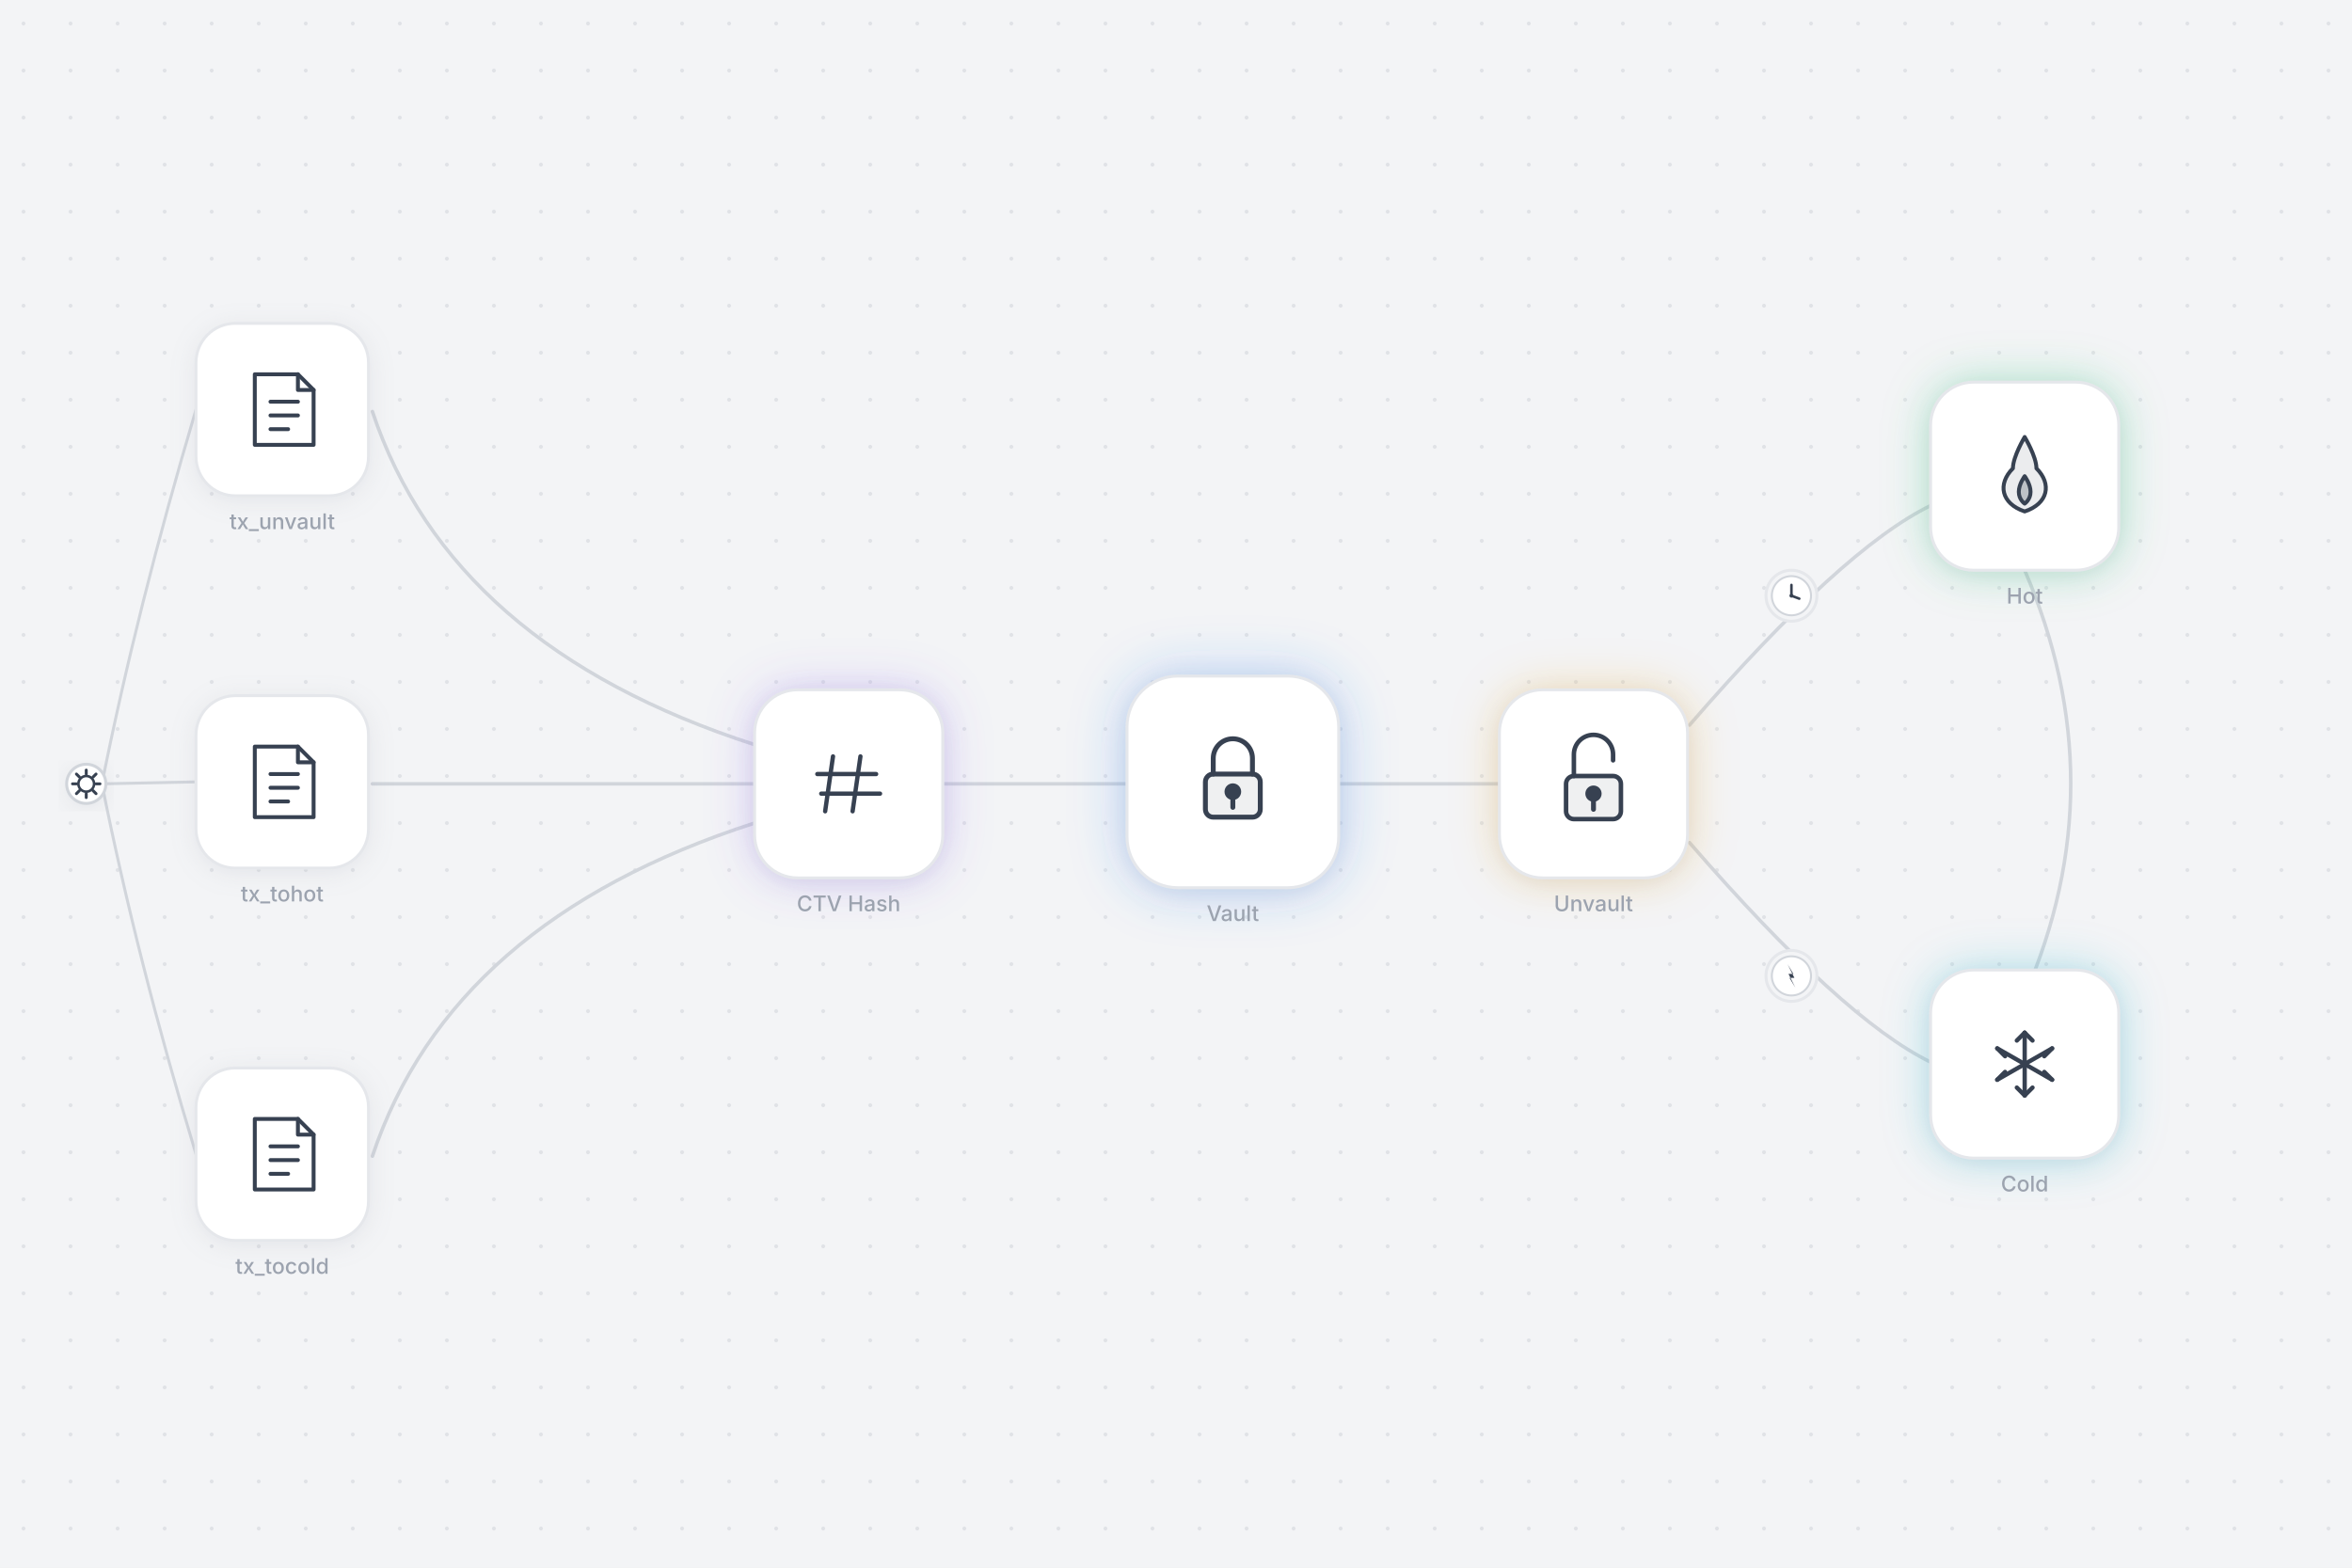
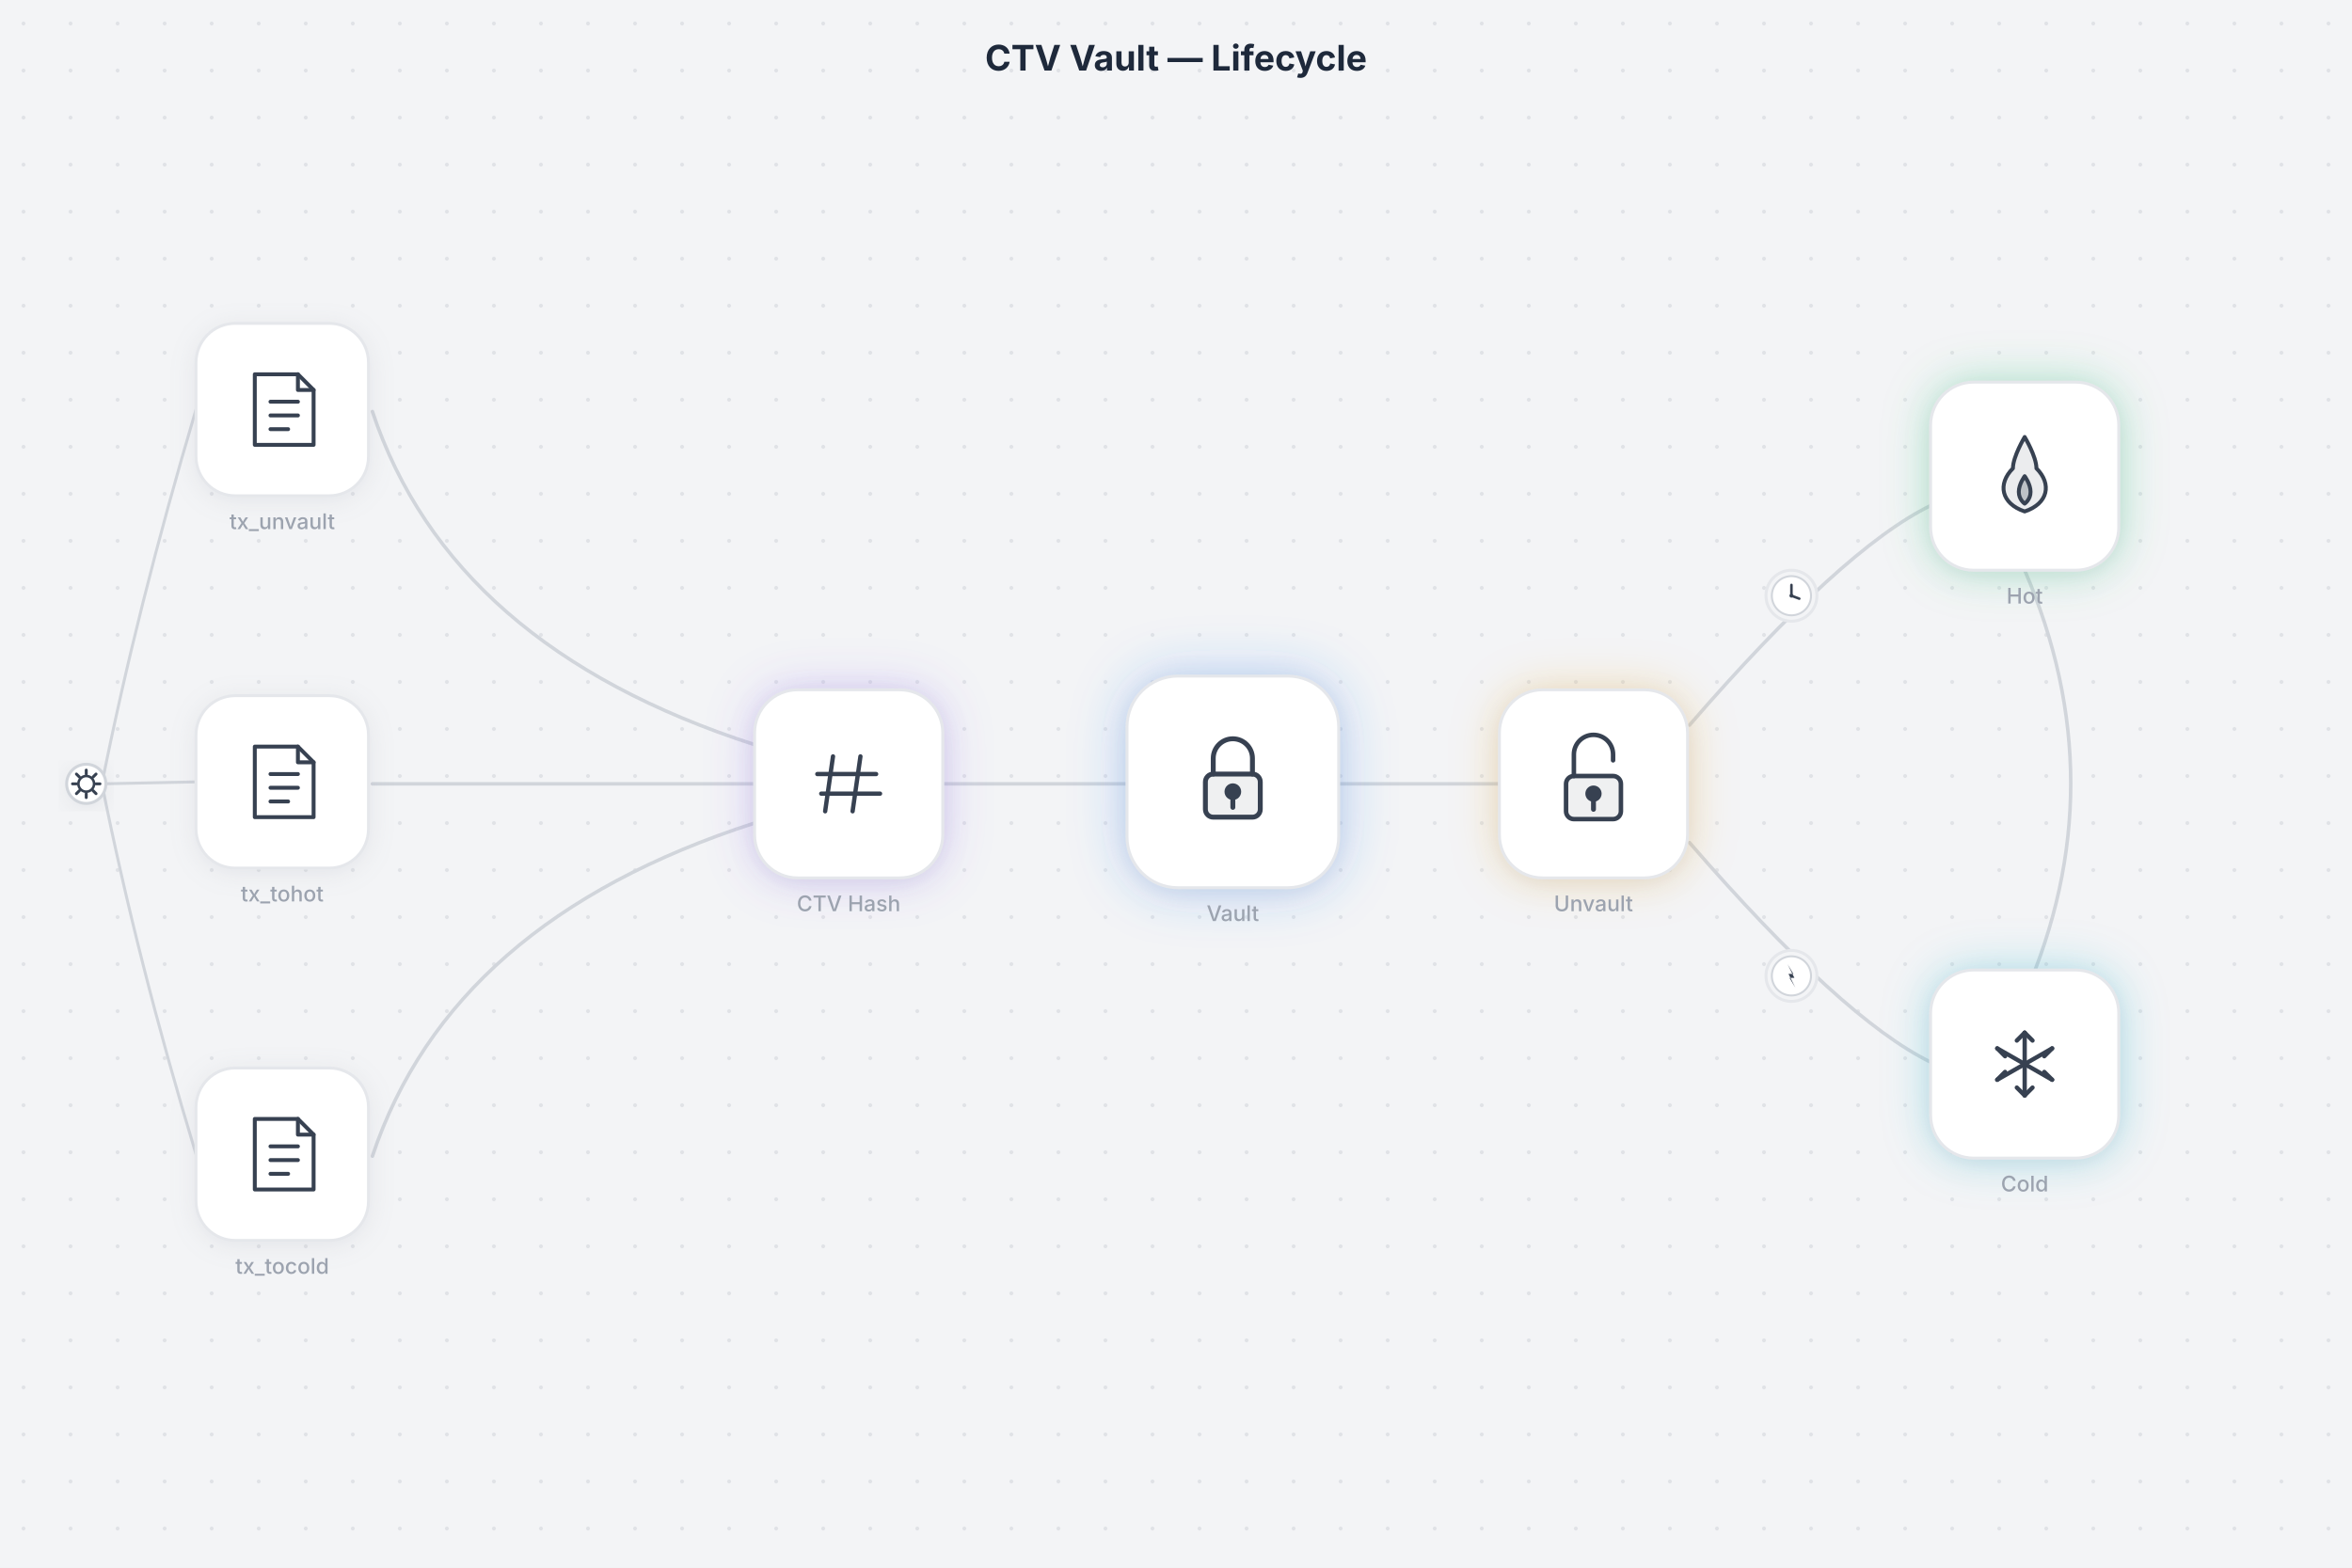
<svg xmlns="http://www.w3.org/2000/svg" viewBox="0 0 1200 800" width="1200" height="800" font-family="system-ui, -apple-system, sans-serif">
  <defs>
    <pattern id="dots" width="24" height="24" patternUnits="userSpaceOnUse">
      <circle cx="12" cy="12" r="1" fill="#c9cdd3" opacity="0.45" />
    </pattern>
    <filter id="cardShadow" x="-20%" y="-20%" width="140%" height="140%">
      <feDropShadow dx="0" dy="2" stdDeviation="6" flood-color="#9ca3b0" flood-opacity="0.18" />
    </filter>
    <filter id="activeGlow" x="-50%" y="-50%" width="200%" height="200%">
      <feDropShadow dx="0" dy="0" stdDeviation="18" flood-color="#ffffff" flood-opacity="0.55" />
      <feDropShadow dx="0" dy="0" stdDeviation="10" flood-color="#e0e7ff" flood-opacity="0.4" />
    </filter>
    <filter id="purpleGlow" x="-40%" y="-40%" width="180%" height="180%">
      <feDropShadow dx="0" dy="0" stdDeviation="12" flood-color="#8b5cf6" flood-opacity="0.3" />
    </filter>
    <filter id="blueGlow" x="-40%" y="-40%" width="180%" height="180%">
      <feDropShadow dx="0" dy="0" stdDeviation="14" flood-color="#3b82f6" flood-opacity="0.35" />
    </filter>
    <filter id="amberGlow" x="-40%" y="-40%" width="180%" height="180%">
      <feDropShadow dx="0" dy="0" stdDeviation="12" flood-color="#f59e0b" flood-opacity="0.28" />
    </filter>
    <filter id="greenGlow" x="-40%" y="-40%" width="180%" height="180%">
      <feDropShadow dx="0" dy="0" stdDeviation="12" flood-color="#22c55e" flood-opacity="0.3" />
    </filter>
    <filter id="cyanGlow" x="-40%" y="-40%" width="180%" height="180%">
      <feDropShadow dx="0" dy="0" stdDeviation="12" flood-color="#06b6d4" flood-opacity="0.3" />
    </filter>
    <linearGradient id="purpleGrad" x1="0" y1="0" x2="1" y2="1">
      <stop offset="0%" stop-color="#8b5cf6" />
      <stop offset="100%" stop-color="#6d28d9" />
    </linearGradient>
    <linearGradient id="blueGrad" x1="0" y1="0" x2="1" y2="1">
      <stop offset="0%" stop-color="#3b82f6" />
      <stop offset="100%" stop-color="#1d4ed8" />
    </linearGradient>
    <linearGradient id="amberGrad" x1="0" y1="0" x2="1" y2="1">
      <stop offset="0%" stop-color="#f59e0b" />
      <stop offset="100%" stop-color="#d97706" />
    </linearGradient>
    <linearGradient id="greenGrad" x1="0" y1="0" x2="1" y2="1">
      <stop offset="0%" stop-color="#22c55e" />
      <stop offset="100%" stop-color="#16a34a" />
    </linearGradient>
    <linearGradient id="coldGrad" x1="0" y1="0" x2="1" y2="1">
      <stop offset="0%" stop-color="#06b6d4" />
      <stop offset="100%" stop-color="#0891b2" />
    </linearGradient>
  </defs>
  <rect width="1200" height="800" fill="#f3f4f6" />
  <rect width="1200" height="800" fill="url(#dots)" />
+   <text x="600" y="36" fill="#1e293b" font-size="18" text-anchor="middle" font-weight="700">CTV Vault — Lifecycle</text>
  <path d="M52,400 Q70,310 100,209" stroke="#d1d5db" stroke-width="1.5" stroke-linecap="round" fill="none" />
  <path d="M52,400 L100,399" stroke="#d1d5db" stroke-width="1.5" stroke-linecap="round" fill="none" />
  <path d="M52,400 Q70,490 100,589" stroke="#d1d5db" stroke-width="1.5" stroke-linecap="round" fill="none" />
  <circle cx="44" cy="400" r="10" fill="white" stroke="#d1d5db" stroke-width="1.5" filter="url(#cardShadow)" />
  <g transform="translate(44, 400)" stroke="#374151" stroke-width="1.5" stroke-linecap="round" fill="none">
    <circle cx="0" cy="0" r="4" stroke-width="1.3" />
    <line x1="0" y1="-7" x2="0" y2="-5" />
    <line x1="0" y1="5" x2="0" y2="7" />
    <line x1="-7" y1="0" x2="-5" y2="0" />
    <line x1="5" y1="0" x2="7" y2="0" />
    <line x1="-5" y1="-5" x2="-3.5" y2="-3.5" />
    <line x1="3.5" y1="3.5" x2="5" y2="5" />
    <line x1="-5" y1="5" x2="-3.5" y2="3.5" />
    <line x1="3.5" y1="-3.5" x2="5" y2="-5" />
  </g>
  <circle cx="44" cy="400" r="14" fill="none" stroke="#8b5cf6" stroke-width="1.5" opacity="0" filter="url(#purpleGlow)">
    <animate attributeName="opacity" values="0;0;0.5;0.5;0;0" keyTimes="0;0.02;0.038;0.129;0.146;1" dur="16s" repeatCount="indefinite" />
  </circle>
  <path d="M52,400 Q70,310 100,209" stroke="#8b5cf6" stroke-width="1.8" stroke-dasharray="6,5" stroke-linecap="round" fill="none" opacity="0">
    <animate attributeName="opacity" values="0;0;0.45;0.45;0;0" keyTimes="0;0.02;0.032;0.129;0.14;1" dur="16s" repeatCount="indefinite" />
    <animate attributeName="stroke-dashoffset" from="0" to="-11" dur="0.35s" repeatCount="indefinite" />
  </path>
  <path d="M52,400 L100,399" stroke="#8b5cf6" stroke-width="1.8" stroke-dasharray="6,5" stroke-linecap="round" fill="none" opacity="0">
    <animate attributeName="opacity" values="0;0;0.45;0.45;0;0" keyTimes="0;0.02;0.032;0.129;0.14;1" dur="16s" repeatCount="indefinite" />
    <animate attributeName="stroke-dashoffset" from="0" to="-11" dur="0.3s" repeatCount="indefinite" />
  </path>
  <path d="M52,400 Q70,490 100,589" stroke="#8b5cf6" stroke-width="1.8" stroke-dasharray="6,5" stroke-linecap="round" fill="none" opacity="0">
    <animate attributeName="opacity" values="0;0;0.45;0.45;0;0" keyTimes="0;0.02;0.032;0.129;0.14;1" dur="16s" repeatCount="indefinite" />
    <animate attributeName="stroke-dashoffset" from="0" to="-11" dur="0.4s" repeatCount="indefinite" />
  </path>
  <path d="M190,210 Q230,330 385,380" stroke="#d1d5db" stroke-width="1.8" stroke-linecap="round" fill="none" />
  <line x1="190" y1="400" x2="385" y2="400" stroke="#d1d5db" stroke-width="1.8" stroke-linecap="round" />
  <path d="M190,590 Q230,470 385,420" stroke="#d1d5db" stroke-width="1.8" stroke-linecap="round" fill="none" />
  <line x1="482" y1="400" x2="575" y2="400" stroke="#d1d5db" stroke-width="1.8" stroke-linecap="round" />
  <line x1="683" y1="400" x2="765" y2="400" stroke="#d1d5db" stroke-width="1.8" stroke-linecap="round" />
  <path d="M862,370 Q940,280 985,258" stroke="#d1d5db" stroke-width="1.8" stroke-linecap="round" fill="none" />
  <path d="M862,430 Q940,520 985,542" stroke="#d1d5db" stroke-width="1.8" stroke-linecap="round" fill="none" />
  <path d="M190,210 Q230,330 385,380" stroke="#8b5cf6" stroke-width="2.2" stroke-dasharray="8,6" stroke-linecap="round" fill="none" opacity="0">
    <animate attributeName="opacity" values="0;0;0.55;0.55;0;0" keyTimes="0;0.038;0.048;0.129;0.14;1" dur="16s" repeatCount="indefinite" />
    <animate attributeName="stroke-dashoffset" from="0" to="-14" dur="0.45s" repeatCount="indefinite" />
  </path>
  <line x1="190" y1="400" x2="385" y2="400" stroke="#8b5cf6" stroke-width="2.2" stroke-dasharray="8,6" stroke-linecap="round" opacity="0">
    <animate attributeName="opacity" values="0;0;0.55;0.55;0;0" keyTimes="0;0.038;0.048;0.129;0.14;1" dur="16s" repeatCount="indefinite" />
    <animate attributeName="stroke-dashoffset" from="0" to="-14" dur="0.4s" repeatCount="indefinite" />
  </line>
  <path d="M190,590 Q230,470 385,420" stroke="#8b5cf6" stroke-width="2.2" stroke-dasharray="8,6" stroke-linecap="round" fill="none" opacity="0">
    <animate attributeName="opacity" values="0;0;0.55;0.55;0;0" keyTimes="0;0.038;0.048;0.129;0.14;1" dur="16s" repeatCount="indefinite" />
    <animate attributeName="stroke-dashoffset" from="0" to="-14" dur="0.5s" repeatCount="indefinite" />
  </path>
  <line x1="482" y1="400" x2="575" y2="400" stroke="#8b5cf6" stroke-width="2.2" stroke-dasharray="8,6" stroke-linecap="round" opacity="0">
    <animate attributeName="opacity" values="0;0;0.55;0.55;0;0" keyTimes="0;0.14;0.151;0.223;0.234;1" dur="16s" repeatCount="indefinite" />
    <animate attributeName="stroke-dashoffset" from="0" to="-14" dur="0.4s" repeatCount="indefinite" />
  </line>
  <line x1="683" y1="400" x2="765" y2="400" stroke="#3b82f6" stroke-width="2.2" stroke-dasharray="8,6" stroke-linecap="round" opacity="0">
    <animate attributeName="opacity" values="0;0;0.55;0.55;0;0" keyTimes="0;0.24;0.253;0.35;0.363;1" dur="16s" repeatCount="indefinite" />
    <animate attributeName="stroke-dashoffset" from="0" to="-14" dur="0.4s" repeatCount="indefinite" />
  </line>
  <path d="M862,370 Q940,280 985,258" stroke="#f59e0b" stroke-width="2.2" stroke-dasharray="8,6" stroke-linecap="round" fill="none" opacity="0">
    <animate attributeName="opacity" values="0;0;0.55;0.55;0;0" keyTimes="0;0.37;0.393;0.566;0.589;1" dur="16s" repeatCount="indefinite" />
    <animate attributeName="stroke-dashoffset" from="0" to="-14" dur="0.8s" repeatCount="indefinite" />
  </path>
  <path d="M862,430 Q940,520 985,542" stroke="#06b6d4" stroke-width="2.2" stroke-dasharray="8,6" stroke-linecap="round" fill="none" opacity="0">
    <animate attributeName="opacity" values="0;0;0.55;0.55;0;0" keyTimes="0;0.462;0.485;0.566;0.589;1" dur="16s" repeatCount="indefinite" />
    <animate attributeName="stroke-dashoffset" from="0" to="-14" dur="0.25s" repeatCount="indefinite" />
  </path>
  <path d="M1033,291 Q1080,400 1033,508" stroke="#d1d5db" stroke-width="1.8" stroke-linecap="round" fill="none" />
  <path d="M1033,291 Q1080,400 1033,508" stroke="#ef4444" stroke-width="2.2" stroke-dasharray="8,6" stroke-linecap="round" fill="none" opacity="0">
    <animate attributeName="opacity" values="0;0;0.6;0.6;0;0" keyTimes="0;0.625;0.675;0.775;0.825;1" dur="16s" repeatCount="indefinite" />
    <animate attributeName="stroke-dashoffset" from="0" to="-14" dur="0.35s" repeatCount="indefinite" />
  </path>
  <g transform="translate(914, 304)">
    <circle cx="0" cy="0" r="13" fill="#f3f4f6" stroke="#e5e7eb" stroke-width="1.5" />
    <circle cx="0" cy="0" r="10" fill="white" stroke="#d1d5db" stroke-width="1" />
    <line x1="0" y1="0" x2="0" y2="-5.5" stroke="#374151" stroke-width="1.3" stroke-linecap="round" />
    <line x1="0" y1="0" x2="4" y2="1.5" stroke="#374151" stroke-width="1.3" stroke-linecap="round">
      <animateTransform attributeName="transform" type="rotate" values="0;0;0;360;360;0;0" keyTimes="0;0.37;0.393;0.566;0.589;0.6;1" dur="16s" repeatCount="indefinite" />
    </line>
    <circle cx="0" cy="0" r="1" fill="#374151" />
  </g>
  <g transform="translate(914, 498)">
    <circle cx="0" cy="0" r="13" fill="#f3f4f6" stroke="#e5e7eb" stroke-width="1.5" />
    <circle cx="0" cy="0" r="10" fill="white" stroke="#d1d5db" stroke-width="1" />
    <path d="M-2,-6 L1,-1 L-1.5,-1 L2,6 L-1,1 L1.5,1 Z" fill="#374151" stroke="none" />
    <circle cx="0" cy="0" r="9" fill="#06b6d4" opacity="0">
      <animate attributeName="opacity" values="0;0;0.6;0;0.6;0;0.6;0;0" keyTimes="0;0.462;0.473;0.485;0.496;0.508;0.52;0.531;1" dur="16s" repeatCount="indefinite" />
    </circle>
    <path d="M-2,-6 L1,-1 L-1.5,-1 L2,6 L-1,1 L1.5,1 Z" fill="white" stroke="none" opacity="0">
      <animate attributeName="opacity" values="0;0;1;0;1;0;1;0;0" keyTimes="0;0.462;0.473;0.485;0.496;0.508;0.52;0.531;1" dur="16s" repeatCount="indefinite" />
    </path>
  </g>
  <g opacity="0">
    <animate attributeName="opacity" values="0;0;1;1;0;0" keyTimes="0;0.038;0.048;0.129;0.14;1" dur="16s" repeatCount="indefinite" />
    <circle r="3.5" fill="#8b5cf6">
      <animate attributeName="opacity" values="0.1;0.8;0.8;0.1" dur="0.75s" repeatCount="indefinite" />
      <animateMotion path="M190,210 Q230,330 385,380" dur="0.75s" repeatCount="indefinite" />
    </circle>
    <circle r="2" fill="#c4b5fd">
      <animate attributeName="opacity" values="0.1;0.5;0.5;0.1" dur="0.75s" repeatCount="indefinite" begin="0.35s" />
      <animateMotion path="M190,210 Q230,330 385,380" dur="0.75s" repeatCount="indefinite" begin="0.35s" />
    </circle>
    <circle r="3.5" fill="#8b5cf6">
      <animate attributeName="opacity" values="0.1;0.8;0.8;0.1" dur="0.7s" repeatCount="indefinite" />
      <animate attributeName="cx" from="190" to="385" dur="0.7s" repeatCount="indefinite" />
      <animate attributeName="cy" from="400" to="400" dur="0.7s" repeatCount="indefinite" />
    </circle>
    <circle r="2" fill="#c4b5fd">
      <animate attributeName="opacity" values="0.1;0.5;0.5;0.1" dur="0.7s" repeatCount="indefinite" begin="0.33s" />
      <animate attributeName="cx" from="190" to="385" dur="0.7s" repeatCount="indefinite" begin="0.33s" />
      <animate attributeName="cy" from="400" to="400" dur="0.7s" repeatCount="indefinite" begin="0.33s" />
    </circle>
    <circle r="3.5" fill="#8b5cf6">
      <animate attributeName="opacity" values="0.1;0.8;0.8;0.1" dur="0.8s" repeatCount="indefinite" />
      <animateMotion path="M190,590 Q230,470 385,420" dur="0.8s" repeatCount="indefinite" />
    </circle>
    <circle r="2" fill="#c4b5fd">
      <animate attributeName="opacity" values="0.1;0.5;0.5;0.1" dur="0.8s" repeatCount="indefinite" begin="0.38s" />
      <animateMotion path="M190,590 Q230,470 385,420" dur="0.8s" repeatCount="indefinite" begin="0.38s" />
    </circle>
  </g>
  <g opacity="0">
    <animate attributeName="opacity" values="0;0;1;1;0;0" keyTimes="0;0.14;0.151;0.223;0.234;1" dur="16s" repeatCount="indefinite" />
    <circle r="4" fill="#8b5cf6">
      <animate attributeName="opacity" values="0.1;0.9;0.9;0.1" dur="0.8s" repeatCount="indefinite" />
      <animate attributeName="cx" from="482" to="575" dur="0.8s" repeatCount="indefinite" />
      <animate attributeName="cy" from="400" to="400" dur="0.8s" repeatCount="indefinite" />
    </circle>
    <circle r="2.5" fill="#c4b5fd">
      <animate attributeName="opacity" values="0.1;0.6;0.6;0.1" dur="0.8s" repeatCount="indefinite" begin="0.4s" />
      <animate attributeName="cx" from="482" to="575" dur="0.8s" repeatCount="indefinite" begin="0.4s" />
      <animate attributeName="cy" from="400" to="400" dur="0.8s" repeatCount="indefinite" begin="0.4s" />
    </circle>
  </g>
  <g opacity="0">
    <animate attributeName="opacity" values="0;0;1;1;0;0" keyTimes="0;0.24;0.253;0.35;0.363;1" dur="16s" repeatCount="indefinite" />
    <circle r="3.5" fill="#3b82f6">
      <animate attributeName="opacity" values="0.1;0.8;0.8;0.1" dur="0.6s" repeatCount="indefinite" />
      <animate attributeName="cx" from="683" to="765" dur="0.6s" repeatCount="indefinite" />
      <animate attributeName="cy" from="400" to="400" dur="0.6s" repeatCount="indefinite" />
    </circle>
    <circle r="2" fill="#93c5fd">
      <animate attributeName="opacity" values="0.1;0.5;0.5;0.1" dur="0.6s" repeatCount="indefinite" begin="0.3s" />
      <animate attributeName="cx" from="683" to="765" dur="0.6s" repeatCount="indefinite" begin="0.3s" />
      <animate attributeName="cy" from="400" to="400" dur="0.6s" repeatCount="indefinite" begin="0.3s" />
    </circle>
  </g>
  <g opacity="0">
    <animate attributeName="opacity" values="0;0;1;1;0;0" keyTimes="0;0.37;0.393;0.566;0.589;1" dur="16s" repeatCount="indefinite" />
    <circle r="3.5" fill="#f59e0b">
      <animate attributeName="opacity" values="0.1;0.7;0.7;0.1" dur="1.6s" repeatCount="indefinite" />
      <animateMotion path="M862,370 Q940,280 985,258" dur="1.6s" repeatCount="indefinite" />
    </circle>
    <circle r="2" fill="#fde68a">
      <animate attributeName="opacity" values="0.1;0.4;0.4;0.1" dur="1.6s" repeatCount="indefinite" begin="0.7s" />
      <animateMotion path="M862,370 Q940,280 985,258" dur="1.6s" repeatCount="indefinite" begin="0.7s" />
    </circle>
  </g>
  <g opacity="0">
    <animate attributeName="opacity" values="0;0;1;1;0;0" keyTimes="0;0.462;0.485;0.566;0.589;1" dur="16s" repeatCount="indefinite" />
    <circle r="3.5" fill="#06b6d4">
      <animate attributeName="opacity" values="0.1;0.9;0.9;0.1" dur="0.4s" repeatCount="indefinite" />
      <animateMotion path="M862,430 Q940,520 985,542" dur="0.4s" repeatCount="indefinite" />
    </circle>
    <circle r="2.5" fill="#67e8f9">
      <animate attributeName="opacity" values="0.1;0.6;0.6;0.1" dur="0.4s" repeatCount="indefinite" begin="0.18s" />
      <animateMotion path="M862,430 Q940,520 985,542" dur="0.4s" repeatCount="indefinite" begin="0.18s" />
    </circle>
    <circle r="1.5" fill="#a5f3fc">
      <animate attributeName="opacity" values="0.1;0.4;0.4;0.1" dur="0.4s" repeatCount="indefinite" begin="0.08s" />
      <animateMotion path="M862,430 Q940,520 985,542" dur="0.4s" repeatCount="indefinite" begin="0.08s" />
    </circle>
  </g>
  <g opacity="0">
    <animate attributeName="opacity" values="0;0;1;1;0;0" keyTimes="0;0.625;0.675;0.775;0.825;1" dur="16s" repeatCount="indefinite" />
    <circle r="3.5" fill="#ef4444">
      <animate attributeName="opacity" values="0.2;0.9;0.9;0.2" dur="0.5s" repeatCount="indefinite" />
      <animateMotion path="M1033,291 Q1080,400 1033,508" dur="0.5s" repeatCount="indefinite" />
    </circle>
    <circle r="2" fill="#fca5a5">
      <animate attributeName="opacity" values="0.1;0.5;0.5;0.1" dur="0.5s" repeatCount="indefinite" begin="0.22s" />
      <animateMotion path="M1033,291 Q1080,400 1033,508" dur="0.5s" repeatCount="indefinite" begin="0.22s" />
    </circle>
    <circle r="3" fill="#ef4444">
      <animate attributeName="opacity" values="0.1;0.7;0.7;0.1" dur="0.6s" repeatCount="indefinite" begin="0.15s" />
      <animateMotion path="M1033,291 Q1080,400 1033,508" dur="0.6s" repeatCount="indefinite" begin="0.15s" />
    </circle>
  </g>
  <g aria-label="tx_unvault template">
    <g transform="translate(100, 165)">
      <rect x="0" y="0" width="88" height="88" rx="20" fill="white" stroke="#e5e7eb" stroke-width="1.5" filter="url(#cardShadow)" />
      <g transform="translate(44, 44)" stroke="#374151" stroke-width="2" stroke-linecap="round" stroke-linejoin="round" fill="none">
        <path d="M-14,-18 L8,-18 L16,-10 L16,18 L-14,18 Z" />
        <path d="M8,-18 L8,-10 L16,-10" />
        <line x1="-6" y1="-4" x2="8" y2="-4" />
        <line x1="-6" y1="3" x2="8" y2="3" />
        <line x1="-6" y1="10" x2="3" y2="10" />
      </g>
      <rect x="-4" y="-4" width="96" height="96" rx="24" fill="none" stroke="#a78bfa" stroke-width="1.5" opacity="0" filter="url(#activeGlow)">
        <animate attributeName="opacity" values="0;0;0.4;0.4;0;0" keyTimes="0;0.022;0.038;0.129;0.146;1" dur="16s" repeatCount="indefinite" />
      </rect>
    </g>
    <text x="144" y="270" fill="#9ca3af" font-size="11" text-anchor="middle" font-weight="500">tx_unvault</text>
  </g>
  <g aria-label="tx_tohot template">
    <g transform="translate(100, 355)">
      <rect x="0" y="0" width="88" height="88" rx="20" fill="white" stroke="#e5e7eb" stroke-width="1.5" filter="url(#cardShadow)" />
      <g transform="translate(44, 44)" stroke="#374151" stroke-width="2" stroke-linecap="round" stroke-linejoin="round" fill="none">
        <path d="M-14,-18 L8,-18 L16,-10 L16,18 L-14,18 Z" />
        <path d="M8,-18 L8,-10 L16,-10" />
        <line x1="-6" y1="-4" x2="8" y2="-4" />
        <line x1="-6" y1="3" x2="8" y2="3" />
        <line x1="-6" y1="10" x2="3" y2="10" />
      </g>
      <rect x="-4" y="-4" width="96" height="96" rx="24" fill="none" stroke="#a78bfa" stroke-width="1.5" opacity="0" filter="url(#activeGlow)">
        <animate attributeName="opacity" values="0;0;0.4;0.4;0;0" keyTimes="0;0.027;0.043;0.129;0.146;1" dur="16s" repeatCount="indefinite" />
      </rect>
    </g>
    <text x="144" y="460" fill="#9ca3af" font-size="11" text-anchor="middle" font-weight="500">tx_tohot</text>
  </g>
  <g aria-label="tx_tocold template">
    <g transform="translate(100, 545)">
      <rect x="0" y="0" width="88" height="88" rx="20" fill="white" stroke="#e5e7eb" stroke-width="1.5" filter="url(#cardShadow)" />
      <g transform="translate(44, 44)" stroke="#374151" stroke-width="2" stroke-linecap="round" stroke-linejoin="round" fill="none">
        <path d="M-14,-18 L8,-18 L16,-10 L16,18 L-14,18 Z" />
        <path d="M8,-18 L8,-10 L16,-10" />
        <line x1="-6" y1="-4" x2="8" y2="-4" />
        <line x1="-6" y1="3" x2="8" y2="3" />
        <line x1="-6" y1="10" x2="3" y2="10" />
      </g>
      <rect x="-4" y="-4" width="96" height="96" rx="24" fill="none" stroke="#a78bfa" stroke-width="1.5" opacity="0" filter="url(#activeGlow)">
        <animate attributeName="opacity" values="0;0;0.4;0.4;0;0" keyTimes="0;0.032;0.048;0.129;0.146;1" dur="16s" repeatCount="indefinite" />
      </rect>
    </g>
    <text x="144" y="650" fill="#9ca3af" font-size="11" text-anchor="middle" font-weight="500">tx_tocold</text>
  </g>
  <g aria-label="CTV template hash">
    <g transform="translate(385, 352)">
      <rect x="0" y="0" width="96" height="96" rx="22" fill="url(#purpleGrad)" filter="url(#purpleGlow)" />
      <g transform="translate(48, 48)" stroke="white" stroke-width="2.2" stroke-linecap="round" fill="none">
        <line x1="-8" y1="-14" x2="-12" y2="14" />
        <line x1="6" y1="-14" x2="2" y2="14" />
        <line x1="-16" y1="-5" x2="14" y2="-5" />
        <line x1="-14" y1="5" x2="16" y2="5" />
      </g>
      <rect x="0" y="0" width="96" height="96" rx="22" fill="white" stroke="#e5e7eb" stroke-width="1.5" filter="url(#cardShadow)">
        <animate attributeName="opacity" values="1;1;0;0;1;1" keyTimes="0;0.102;0.129;0.725;0.85;1" dur="16s" repeatCount="indefinite" />
      </rect>
      <g transform="translate(48, 48)" stroke="#374151" stroke-width="2.2" stroke-linecap="round" fill="none">
        <animate attributeName="opacity" values="1;1;0;0;1;1" keyTimes="0;0.102;0.129;0.725;0.85;1" dur="16s" repeatCount="indefinite" />
        <line x1="-8" y1="-14" x2="-12" y2="14" />
        <line x1="6" y1="-14" x2="2" y2="14" />
        <line x1="-16" y1="-5" x2="14" y2="-5" />
        <line x1="-14" y1="5" x2="16" y2="5" />
      </g>
      <rect x="-5" y="-5" width="106" height="106" rx="27" fill="none" stroke="white" stroke-width="2" opacity="0" filter="url(#activeGlow)">
        <animate attributeName="opacity" values="0;0;0.7;0.7;0;0" keyTimes="0;0.102;0.118;0.162;0.184;1" dur="16s" repeatCount="indefinite" />
      </rect>
      <rect x="-5" y="-5" width="106" height="106" rx="27" fill="none" stroke="white" stroke-width="1.5" opacity="0">
        <animate attributeName="opacity" values="0;0;0.5;0.5;0;0" keyTimes="0;0.102;0.118;0.162;0.184;1" dur="16s" repeatCount="indefinite" />
        <animate attributeName="x" values="-5;-9;-5" dur="1.2s" repeatCount="indefinite" />
        <animate attributeName="y" values="-5;-9;-5" dur="1.2s" repeatCount="indefinite" />
        <animate attributeName="width" values="106;114;106" dur="1.2s" repeatCount="indefinite" />
        <animate attributeName="height" values="106;114;106" dur="1.2s" repeatCount="indefinite" />
      </rect>
    </g>
    <text x="433" y="465" fill="#9ca3af" font-size="11" text-anchor="middle" font-weight="500">CTV Hash</text>
  </g>
  <g aria-label="CTV-locked vault UTXO">
    <g transform="translate(575, 345)">
      <rect x="0" y="0" width="108" height="108" rx="26" fill="url(#blueGrad)" filter="url(#blueGlow)" />
      <g transform="translate(54, 54)" stroke="white" stroke-width="2.5" stroke-linecap="round" stroke-linejoin="round" fill="none">
        <path d="M-10,-4 L-10,-12 A10,10 0 0,1 10,-12 L10,-4" />
        <rect x="-14" y="-4" width="28" height="22" rx="4" fill="rgba(255,255,255,0.15)" stroke="white" />
        <circle cx="0" cy="5" r="3" fill="white" />
        <line x1="0" y1="8" x2="0" y2="13" stroke="white" stroke-width="2.5" />
      </g>
      <rect x="0" y="0" width="108" height="108" rx="26" fill="white" stroke="#e5e7eb" stroke-width="1.5" filter="url(#cardShadow)">
        <animate attributeName="opacity" values="1;1;0;0;1;1" keyTimes="0;0.184;0.212;0.725;0.85;1" dur="16s" repeatCount="indefinite" />
      </rect>
      <g transform="translate(54, 54)" stroke="#374151" stroke-width="2.5" stroke-linecap="round" stroke-linejoin="round" fill="none">
        <animate attributeName="opacity" values="1;1;0;0;1;1" keyTimes="0;0.184;0.212;0.725;0.85;1" dur="16s" repeatCount="indefinite" />
        <path d="M-10,-4 L-10,-12 A10,10 0 0,1 10,-12 L10,-4" />
        <rect x="-14" y="-4" width="28" height="22" rx="4" fill="rgba(55,65,81,0.08)" stroke="#374151" />
        <circle cx="0" cy="5" r="3" fill="#374151" />
        <line x1="0" y1="8" x2="0" y2="13" stroke="#374151" stroke-width="2.5" />
      </g>
      <rect x="-6" y="-6" width="120" height="120" rx="32" fill="none" stroke="white" stroke-width="2" opacity="0" filter="url(#activeGlow)">
        <animate attributeName="opacity" values="0;0;0.7;0.7;0;0" keyTimes="0;0.184;0.201;0.246;0.272;1" dur="16s" repeatCount="indefinite" />
      </rect>
      <rect x="-6" y="-6" width="120" height="120" rx="32" fill="none" stroke="white" stroke-width="1.5" opacity="0">
        <animate attributeName="opacity" values="0;0;0.5;0.5;0;0" keyTimes="0;0.184;0.201;0.246;0.272;1" dur="16s" repeatCount="indefinite" />
        <animate attributeName="x" values="-6;-10;-6" dur="1.4s" repeatCount="indefinite" />
        <animate attributeName="y" values="-6;-10;-6" dur="1.4s" repeatCount="indefinite" />
        <animate attributeName="width" values="120;128;120" dur="1.4s" repeatCount="indefinite" />
        <animate attributeName="height" values="120;128;120" dur="1.4s" repeatCount="indefinite" />
      </rect>
    </g>
    <text x="629" y="470" fill="#9ca3af" font-size="11" text-anchor="middle" font-weight="500">Vault</text>
  </g>
  <g aria-label="Unvault transaction">
    <g transform="translate(765, 352)">
      <rect x="0" y="0" width="96" height="96" rx="22" fill="url(#amberGrad)" filter="url(#amberGlow)" />
      <g transform="translate(48, 48)" stroke="white" stroke-width="2.3" stroke-linecap="round" stroke-linejoin="round" fill="none">
        <path d="M-10,-4 L-10,-15 A10,10 0 0,1 10,-15 L10,-12" />
        <rect x="-14" y="-4" width="28" height="22" rx="4" fill="rgba(255,255,255,0.15)" stroke="white" />
        <circle cx="0" cy="5" r="3" fill="white" />
        <line x1="0" y1="8" x2="0" y2="13" stroke="white" stroke-width="2.5" />
      </g>
      <rect x="0" y="0" width="96" height="96" rx="22" fill="white" stroke="#e5e7eb" stroke-width="1.5" filter="url(#cardShadow)">
        <animate attributeName="opacity" values="1;1;0;0;1;1" keyTimes="0;0.305;0.337;0.725;0.85;1" dur="16s" repeatCount="indefinite" />
      </rect>
      <g transform="translate(48, 48)" stroke="#374151" stroke-width="2.3" stroke-linecap="round" stroke-linejoin="round" fill="none">
        <animate attributeName="opacity" values="1;1;0;0;1;1" keyTimes="0;0.305;0.337;0.725;0.85;1" dur="16s" repeatCount="indefinite" />
        <path d="M-10,-4 L-10,-15 A10,10 0 0,1 10,-15 L10,-12" />
        <rect x="-14" y="-4" width="28" height="22" rx="4" fill="rgba(55,65,81,0.08)" stroke="#374151" />
        <circle cx="0" cy="5" r="3" fill="#374151" />
        <line x1="0" y1="8" x2="0" y2="13" stroke="#374151" stroke-width="2.5" />
      </g>
      <rect x="-5" y="-5" width="106" height="106" rx="27" fill="none" stroke="white" stroke-width="2" opacity="0" filter="url(#activeGlow)">
        <animate attributeName="opacity" values="0;0;0.7;0.7;0;0" keyTimes="0;0.305;0.324;0.382;0.427;1" dur="16s" repeatCount="indefinite" />
      </rect>
      <rect x="-5" y="-5" width="106" height="106" rx="27" fill="none" stroke="white" stroke-width="1.5" opacity="0">
        <animate attributeName="opacity" values="0;0;0.5;0.5;0;0" keyTimes="0;0.305;0.324;0.382;0.427;1" dur="16s" repeatCount="indefinite" />
        <animate attributeName="x" values="-5;-9;-5" dur="1.2s" repeatCount="indefinite" />
        <animate attributeName="y" values="-5;-9;-5" dur="1.2s" repeatCount="indefinite" />
        <animate attributeName="width" values="106;114;106" dur="1.2s" repeatCount="indefinite" />
        <animate attributeName="height" values="106;114;106" dur="1.2s" repeatCount="indefinite" />
      </rect>
    </g>
    <text x="813" y="465" fill="#9ca3af" font-size="11" text-anchor="middle" font-weight="500">Unvault</text>
  </g>
  <g aria-label="Hot wallet destination">
    <g transform="translate(985, 195)">
      <rect x="0" y="0" width="96" height="96" rx="22" fill="url(#greenGrad)" filter="url(#greenGlow)" />
      <g transform="translate(48, 48)" stroke="white" stroke-width="2" stroke-linecap="round" stroke-linejoin="round" fill="none">
        <path d="M0,-20 C0,-20 -6,-10 -6,-4 C-14,4 -12,14 0,18 C12,14 14,4 6,-4 C6,-10 0,-20 0,-20 Z" fill="rgba(255,255,255,0.2)" />
        <path d="M0,0 C0,0 -3,4 -3,8 C-3,12 0,14 0,14 C0,14 3,12 3,8 C3,4 0,0 0,0 Z" fill="rgba(255,255,255,0.5)" />
      </g>
      <rect x="0" y="0" width="96" height="96" rx="22" fill="white" stroke="#e5e7eb" stroke-width="1.5" filter="url(#cardShadow)">
        <animate attributeName="opacity" values="1;1;0;0;0.75;0.75;1;1" keyTimes="0;0.485;0.543;0.6;0.675;0.85;0.9;1" dur="16s" repeatCount="indefinite" />
      </rect>
      <g transform="translate(48, 48)" stroke="#374151" stroke-width="2" stroke-linecap="round" stroke-linejoin="round" fill="none">
        <animate attributeName="opacity" values="1;1;0;0;0.75;0.75;1;1" keyTimes="0;0.485;0.543;0.6;0.675;0.85;0.9;1" dur="16s" repeatCount="indefinite" />
        <path d="M0,-20 C0,-20 -6,-10 -6,-4 C-14,4 -12,14 0,18 C12,14 14,4 6,-4 C6,-10 0,-20 0,-20 Z" fill="rgba(55,65,81,0.1)" />
        <path d="M0,0 C0,0 -3,4 -3,8 C-3,12 0,14 0,14 C0,14 3,12 3,8 C3,4 0,0 0,0 Z" fill="rgba(55,65,81,0.25)" />
      </g>
      <rect x="-5" y="-5" width="106" height="106" rx="27" fill="none" stroke="white" stroke-width="2" opacity="0" filter="url(#activeGlow)">
        <animate attributeName="opacity" values="0;0;0.6;0.6;0;0" keyTimes="0;0.485;0.52;0.577;0.625;1" dur="16s" repeatCount="indefinite" />
      </rect>
      <rect x="-5" y="-5" width="106" height="106" rx="27" fill="none" stroke="white" stroke-width="1.5" opacity="0">
        <animate attributeName="opacity" values="0;0;0.4;0.4;0;0" keyTimes="0;0.485;0.52;0.577;0.625;1" dur="16s" repeatCount="indefinite" />
        <animate attributeName="x" values="-5;-9;-5" dur="1.2s" repeatCount="indefinite" />
        <animate attributeName="y" values="-5;-9;-5" dur="1.2s" repeatCount="indefinite" />
        <animate attributeName="width" values="106;114;106" dur="1.2s" repeatCount="indefinite" />
        <animate attributeName="height" values="106;114;106" dur="1.2s" repeatCount="indefinite" />
      </rect>
      <rect x="-3" y="-3" width="102" height="102" rx="25" fill="none" stroke="#ef4444" stroke-width="2.5" opacity="0">
        <animate attributeName="opacity" values="0;0;0.8;0;0.7;0;0" keyTimes="0;0.594;0.613;0.638;0.663;0.688;1" dur="16s" repeatCount="indefinite" />
      </rect>
    </g>
    <text x="1033" y="308" fill="#9ca3af" font-size="11" text-anchor="middle" font-weight="500">Hot</text>
  </g>
  <g aria-label="Cold storage destination">
    <g transform="translate(985, 495)">
      <rect x="0" y="0" width="96" height="96" rx="22" fill="url(#coldGrad)" filter="url(#cyanGlow)" />
      <g transform="translate(48, 48)" stroke="white" stroke-width="2.2" stroke-linecap="round" fill="none">
        <line x1="0" y1="-16" x2="0" y2="16" />
        <line x1="-14" y1="-8" x2="14" y2="8" />
        <line x1="-14" y1="8" x2="14" y2="-8" />
        <line x1="0" y1="-16" x2="-4" y2="-12" />
        <line x1="0" y1="-16" x2="4" y2="-12" />
        <line x1="0" y1="16" x2="-4" y2="12" />
        <line x1="0" y1="16" x2="4" y2="12" />
        <line x1="-14" y1="-8" x2="-10" y2="-4" />
        <line x1="14" y1="8" x2="10" y2="4" />
        <line x1="-14" y1="8" x2="-10" y2="4" />
        <line x1="14" y1="-8" x2="10" y2="-4" />
      </g>
      <rect x="0" y="0" width="96" height="96" rx="22" fill="white" stroke="#e5e7eb" stroke-width="1.5" filter="url(#cardShadow)">
        <animate attributeName="opacity" values="1;1;0;0;0;1;1" keyTimes="0;0.508;0.566;0.6;0.825;0.9;1" dur="16s" repeatCount="indefinite" />
      </rect>
      <g transform="translate(48, 48)" stroke="#374151" stroke-width="2.2" stroke-linecap="round" fill="none">
        <animate attributeName="opacity" values="1;1;0;0;0;1;1" keyTimes="0;0.508;0.566;0.6;0.825;0.9;1" dur="16s" repeatCount="indefinite" />
        <line x1="0" y1="-16" x2="0" y2="16" />
        <line x1="-14" y1="-8" x2="14" y2="8" />
        <line x1="-14" y1="8" x2="14" y2="-8" />
        <line x1="0" y1="-16" x2="-4" y2="-12" />
        <line x1="0" y1="-16" x2="4" y2="-12" />
        <line x1="0" y1="16" x2="-4" y2="12" />
        <line x1="0" y1="16" x2="4" y2="12" />
        <line x1="-14" y1="-8" x2="-10" y2="-4" />
        <line x1="14" y1="8" x2="10" y2="4" />
        <line x1="-14" y1="8" x2="-10" y2="4" />
        <line x1="14" y1="-8" x2="10" y2="-4" />
      </g>
      <rect x="-5" y="-5" width="106" height="106" rx="27" fill="none" stroke="white" stroke-width="2" opacity="0" filter="url(#activeGlow)">
        <animate attributeName="opacity" values="0;0;0.6;0.6;0;0" keyTimes="0;0.508;0.543;0.589;0.625;1" dur="16s" repeatCount="indefinite" />
      </rect>
      <rect x="-5" y="-5" width="106" height="106" rx="27" fill="none" stroke="white" stroke-width="1.5" opacity="0">
        <animate attributeName="opacity" values="0;0;0.4;0.4;0;0" keyTimes="0;0.508;0.543;0.589;0.625;1" dur="16s" repeatCount="indefinite" />
        <animate attributeName="x" values="-5;-9;-5" dur="1.2s" repeatCount="indefinite" />
        <animate attributeName="y" values="-5;-9;-5" dur="1.2s" repeatCount="indefinite" />
        <animate attributeName="width" values="106;114;106" dur="1.2s" repeatCount="indefinite" />
        <animate attributeName="height" values="106;114;106" dur="1.2s" repeatCount="indefinite" />
      </rect>
      <rect x="-5" y="-5" width="106" height="106" rx="27" fill="none" stroke="#06b6d4" stroke-width="2.5" opacity="0" filter="url(#cyanGlow)">
        <animate attributeName="opacity" values="0;0;0.7;0.7;0;0" keyTimes="0;0.65;0.7;0.775;0.825;1" dur="16s" repeatCount="indefinite" />
      </rect>
      <rect x="48" y="48" width="0" height="0" rx="0" fill="none" stroke="#06b6d4" stroke-width="2" opacity="0">
        <animate attributeName="opacity" values="0;0;0.6;0;0" keyTimes="0;0.543;0.554;0.6;1" dur="16s" repeatCount="indefinite" />
        <animate attributeName="x" values="48;48;-20;-20" keyTimes="0;0.543;0.6;1" dur="16s" repeatCount="indefinite" />
        <animate attributeName="y" values="48;48;-20;-20" keyTimes="0;0.543;0.6;1" dur="16s" repeatCount="indefinite" />
        <animate attributeName="width" values="0;0;136;136" keyTimes="0;0.543;0.6;1" dur="16s" repeatCount="indefinite" />
        <animate attributeName="height" values="0;0;136;136" keyTimes="0;0.543;0.6;1" dur="16s" repeatCount="indefinite" />
        <animate attributeName="rx" values="0;0;40;40" keyTimes="0;0.543;0.6;1" dur="16s" repeatCount="indefinite" />
      </rect>
      <rect x="48" y="48" width="0" height="0" rx="0" fill="none" stroke="#06b6d4" stroke-width="1.5" opacity="0">
        <animate attributeName="opacity" values="0;0;0.45;0;0" keyTimes="0;0.566;0.577;0.65;1" dur="16s" repeatCount="indefinite" />
        <animate attributeName="x" values="48;48;-25;-25" keyTimes="0;0.566;0.65;1" dur="16s" repeatCount="indefinite" />
        <animate attributeName="y" values="48;48;-25;-25" keyTimes="0;0.566;0.65;1" dur="16s" repeatCount="indefinite" />
        <animate attributeName="width" values="0;0;146;146" keyTimes="0;0.566;0.65;1" dur="16s" repeatCount="indefinite" />
        <animate attributeName="height" values="0;0;146;146" keyTimes="0;0.566;0.65;1" dur="16s" repeatCount="indefinite" />
        <animate attributeName="rx" values="0;0;44;44" keyTimes="0;0.566;0.65;1" dur="16s" repeatCount="indefinite" />
      </rect>
      <rect x="48" y="48" width="0" height="0" rx="0" fill="none" stroke="#06b6d4" stroke-width="1" opacity="0">
        <animate attributeName="opacity" values="0;0;0.3;0;0" keyTimes="0;0.589;0.6;0.7;1" dur="16s" repeatCount="indefinite" />
        <animate attributeName="x" values="48;48;-30;-30" keyTimes="0;0.589;0.7;1" dur="16s" repeatCount="indefinite" />
        <animate attributeName="y" values="48;48;-30;-30" keyTimes="0;0.589;0.7;1" dur="16s" repeatCount="indefinite" />
        <animate attributeName="width" values="0;0;156;156" keyTimes="0;0.589;0.7;1" dur="16s" repeatCount="indefinite" />
        <animate attributeName="height" values="0;0;156;156" keyTimes="0;0.589;0.7;1" dur="16s" repeatCount="indefinite" />
        <animate attributeName="rx" values="0;0;48;48" keyTimes="0;0.589;0.7;1" dur="16s" repeatCount="indefinite" />
      </rect>
    </g>
    <text x="1033" y="608" fill="#9ca3af" font-size="11" text-anchor="middle" font-weight="500">Cold</text>
  </g>
</svg>
